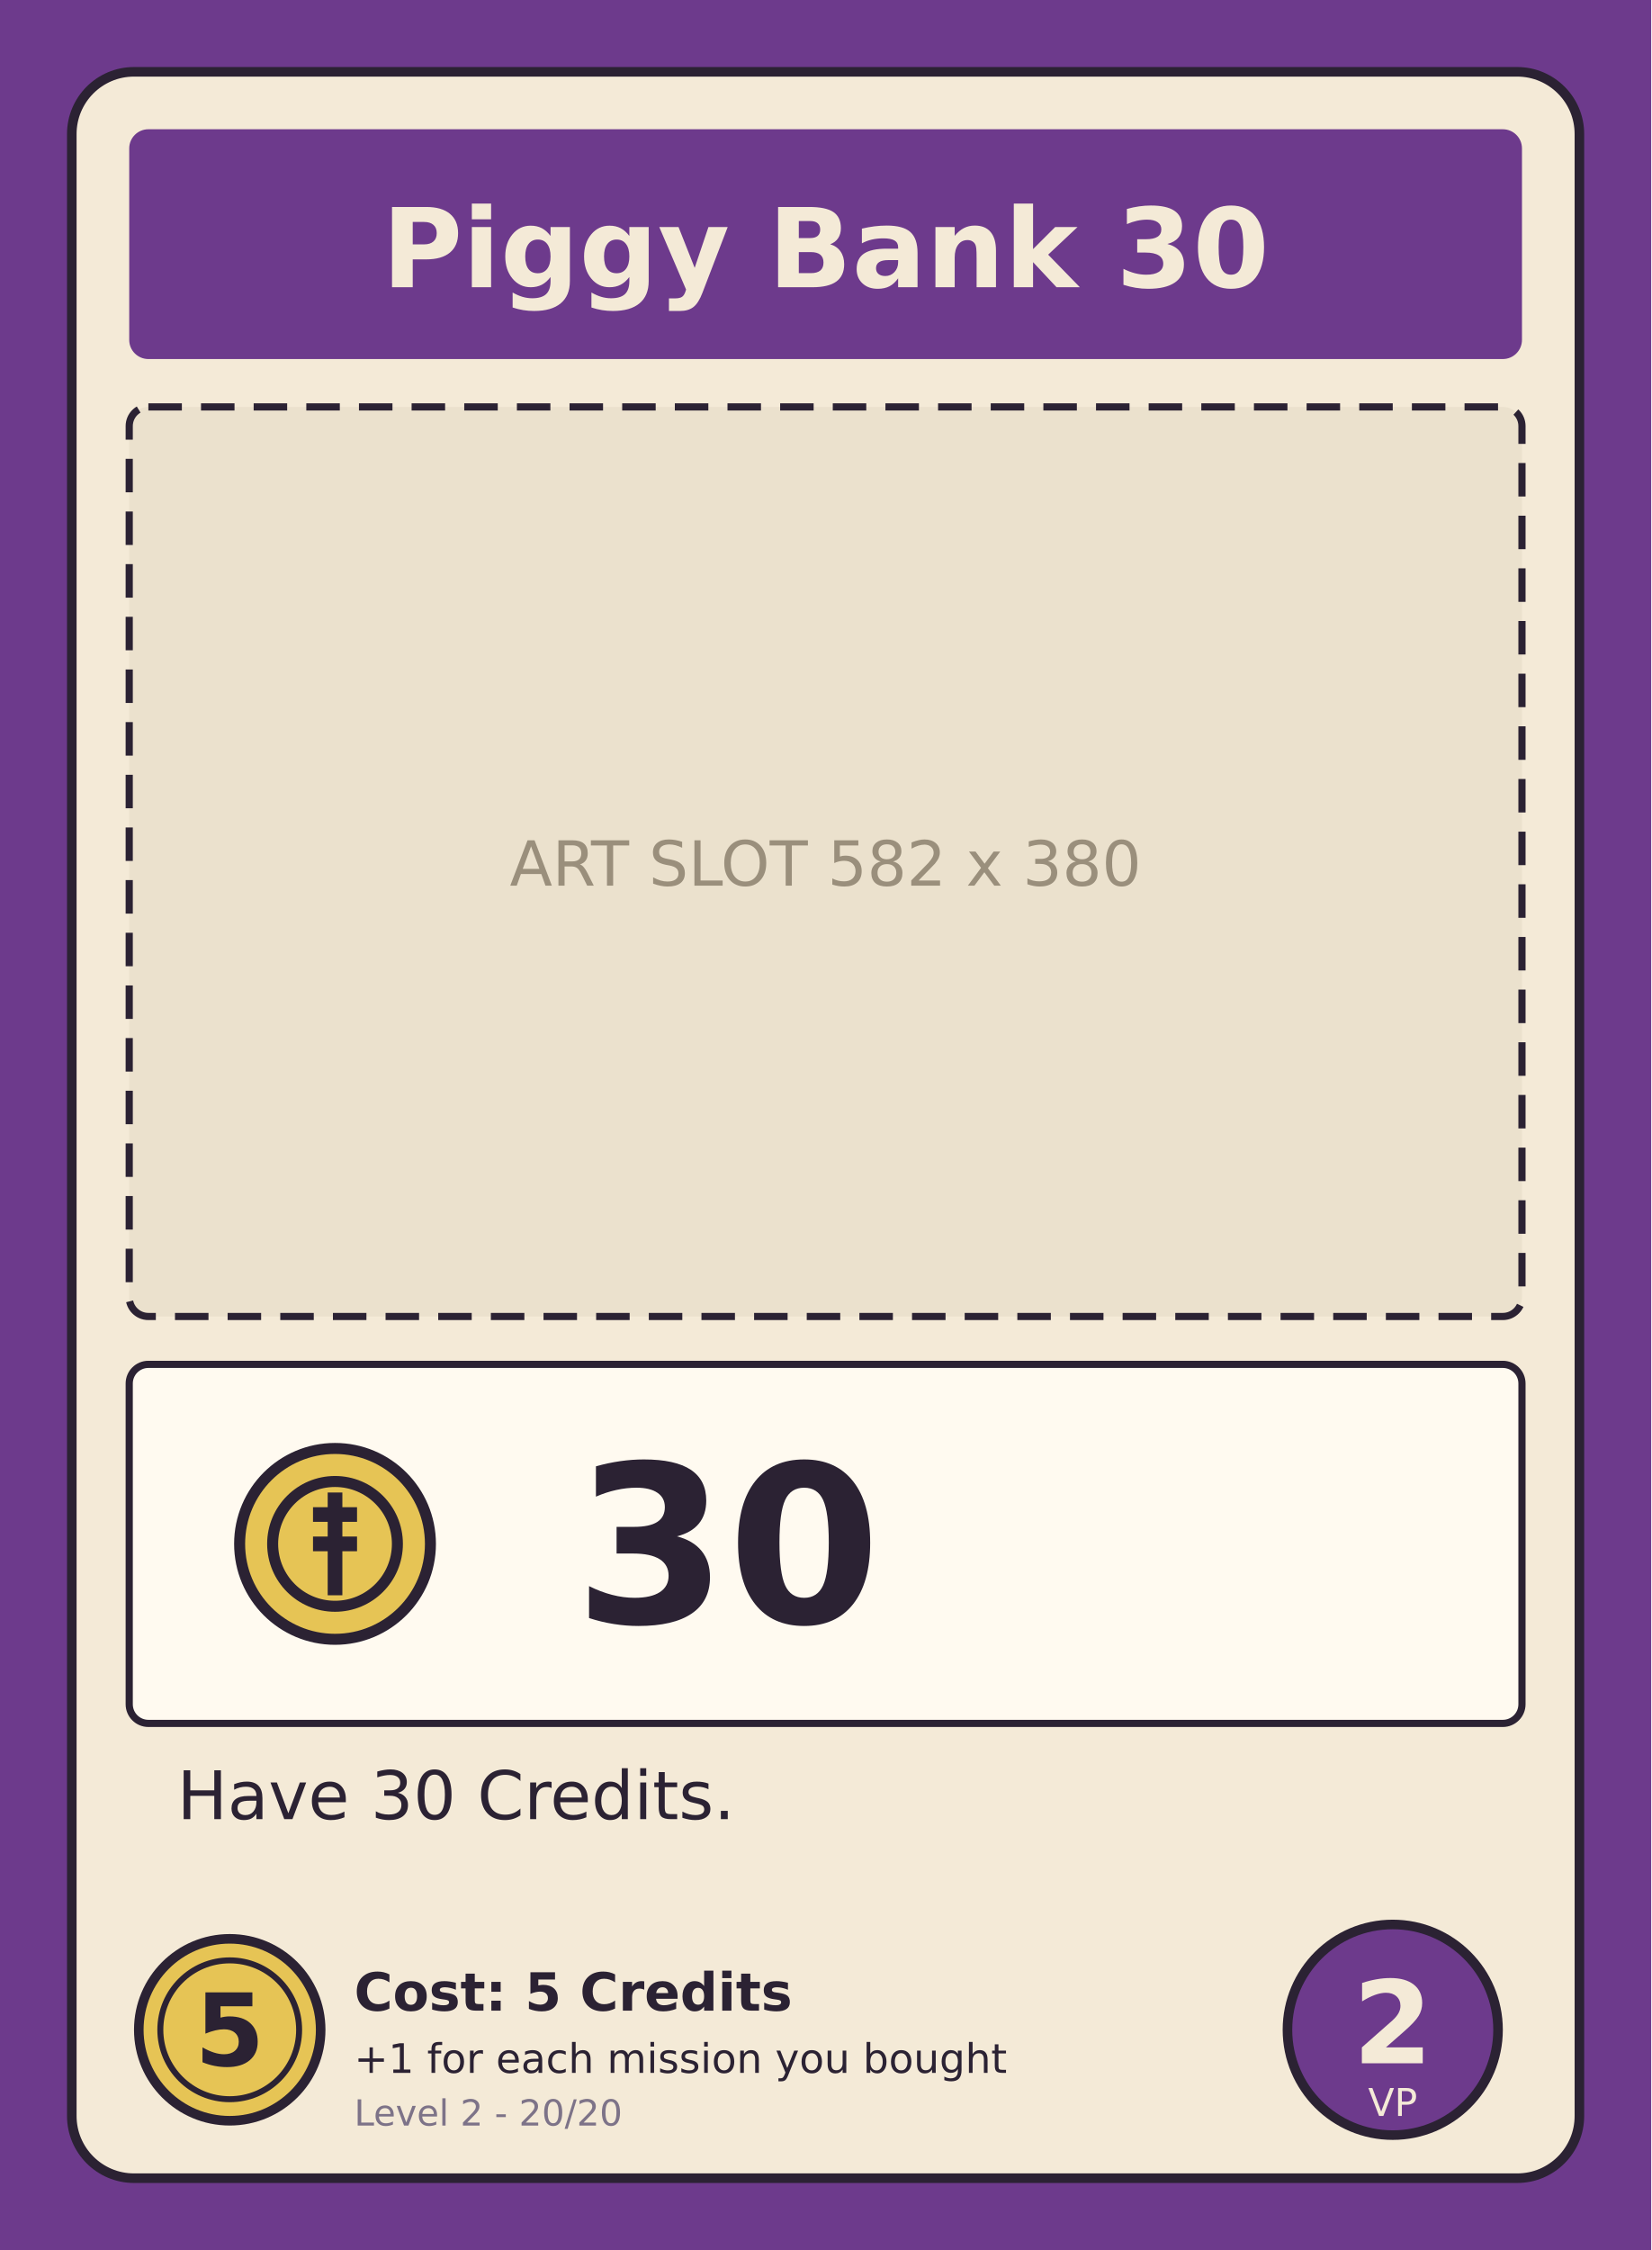
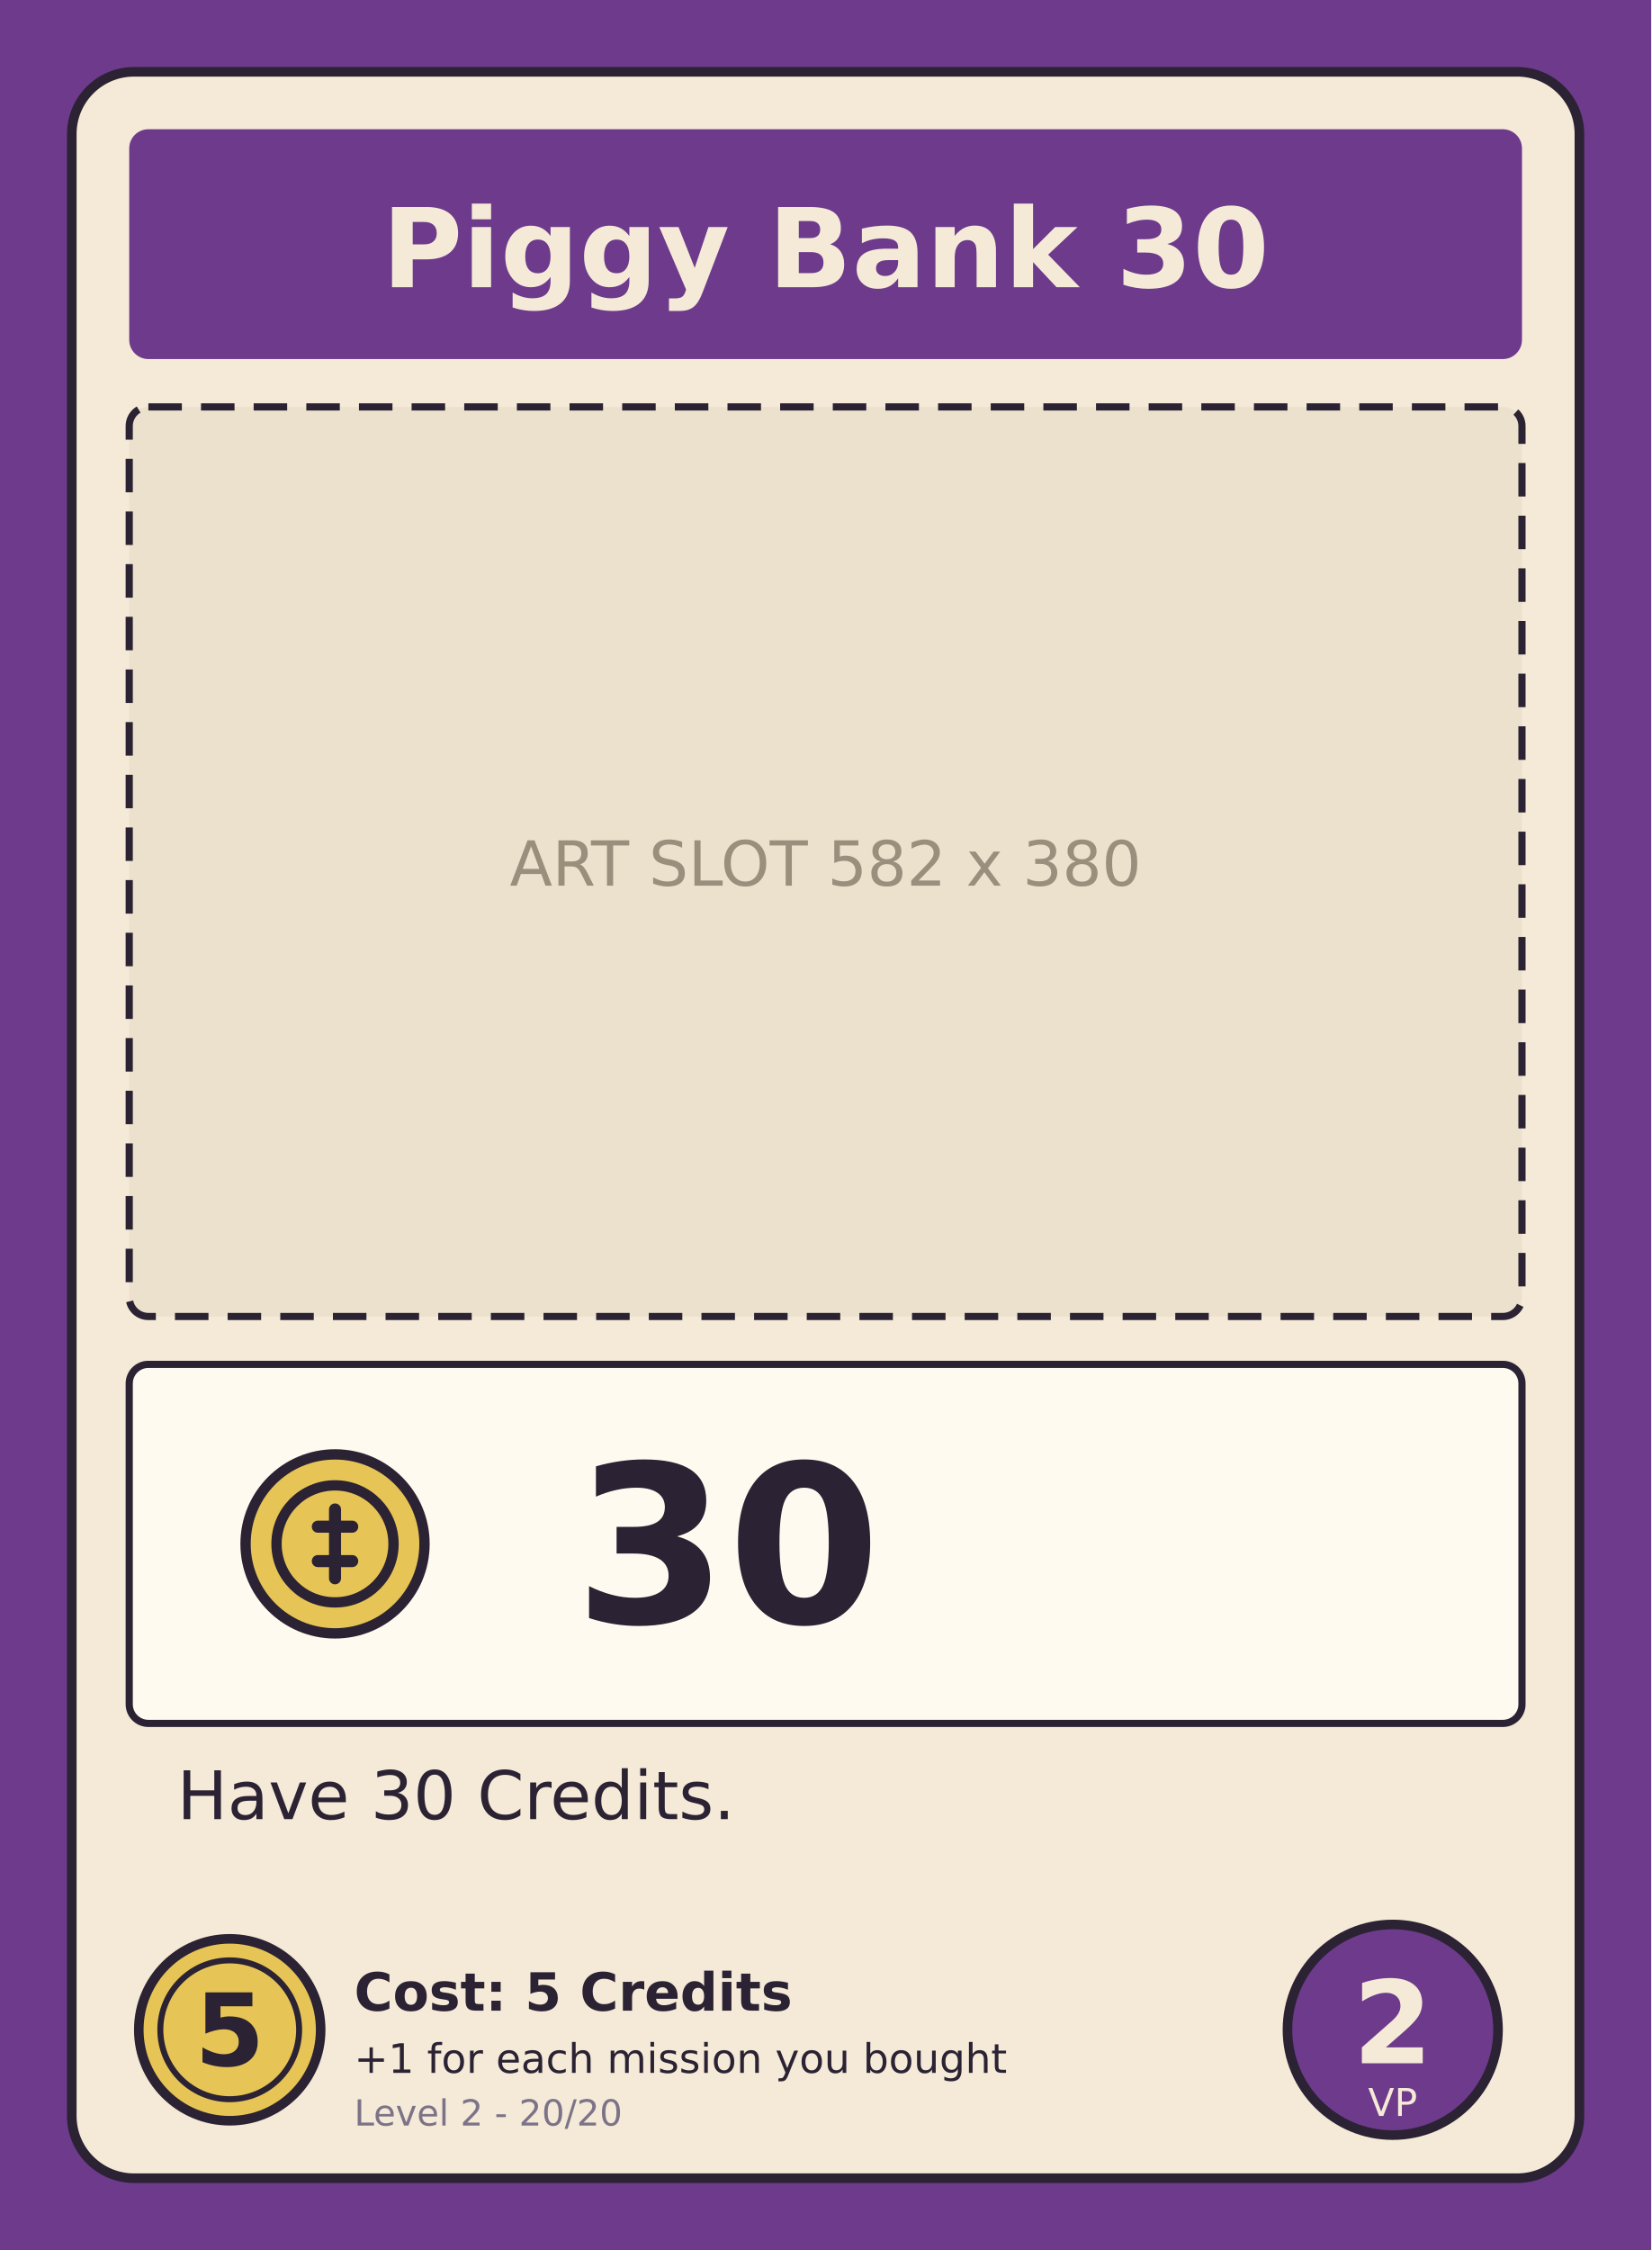
<svg xmlns="http://www.w3.org/2000/svg" viewBox="0 0 690 940" width="69.0mm" height="94.0mm" font-family="DejaVu Sans, Arial, sans-serif">
  <rect id="bleed" x="0" y="0" width="690" height="940" fill="#6d3a8c" />
  <rect id="trim" x="30" y="30" width="630" height="880" rx="26" fill="#f4ead7" stroke="#2b2233" stroke-width="4" />
  <rect x="54" y="54" width="582" height="96" rx="8" fill="#6d3a8c" />
  <text x="345.0" y="120" text-anchor="middle" font-size="46" font-weight="bold" fill="#f4ead7">Piggy Bank 30</text>
  <g id="art-slot">
    <rect x="54" y="170" width="582" height="380" rx="8" fill="#ebe1cd" stroke="#2b2233" stroke-width="3" stroke-dasharray="14 8" />
    <text class="placeholder" x="345.0" y="370" text-anchor="middle" font-size="26" fill="#9a8f7c">ART SLOT 582 x 380</text>
  </g>
  <rect x="54" y="570" width="582" height="150" rx="8" fill="#fffaf0" stroke="#2b2233" stroke-width="3" />
-   <g transform="translate(140,645) scale(1.533333)" stroke="#2b2233" stroke-width="3" stroke-linejoin="round" fill="none">
-     <circle cx="0" cy="0" r="26" fill="#e6c455" />
-     <circle cx="0" cy="0" r="17" />
-     <path d="M-6 -8 L6 -8 M-6 0 L6 0 M0 -14 L0 14" stroke-width="4" />
+   <g transform="translate(140.0,645.0) scale(1.438)" stroke="#2b2233" stroke-width="3" stroke-linejoin="round" stroke-linecap="round" fill="none">
+     <circle r="26" fill="#e6c455" />
+     <circle r="17" fill="none" />
+     <path d="M0 -10 V10 M-5 -5 H5 M-5 5 H5" stroke-width="3.5" />
  </g>
  <text x="240" y="678" font-size="92" font-weight="bold" fill="#2b2233">30</text>
  <text x="74" y="760" font-size="28" fill="#2b2233">Have 30 Credits.</text>
  <g id="cost">
    <circle cx="96" cy="848" r="38" fill="#e6c455" stroke="#2b2233" stroke-width="4" />
    <circle cx="96" cy="848" r="29" fill="none" stroke="#2b2233" stroke-width="2.5" />
    <text x="96" y="863" text-anchor="middle" font-size="42" font-weight="bold" fill="#2b2233">5</text>
  </g>
  <text x="148" y="840" font-size="22" font-weight="bold" fill="#2b2233">Cost: 5 Credits</text>
  <text x="148" y="866" font-size="17" fill="#2b2233">+1 for each mission you bought</text>
  <text x="148" y="888" font-size="15" fill="#7d7388">Level 2  -  20/20</text>
  <circle cx="582" cy="848" r="44" fill="#6d3a8c" stroke="#2b2233" stroke-width="4" />
  <text x="582" y="862" text-anchor="middle" font-size="48" font-weight="bold" fill="#f4ead7">2</text>
  <text x="582" y="884" text-anchor="middle" font-size="16" fill="#f4ead7">VP</text>
</svg>
